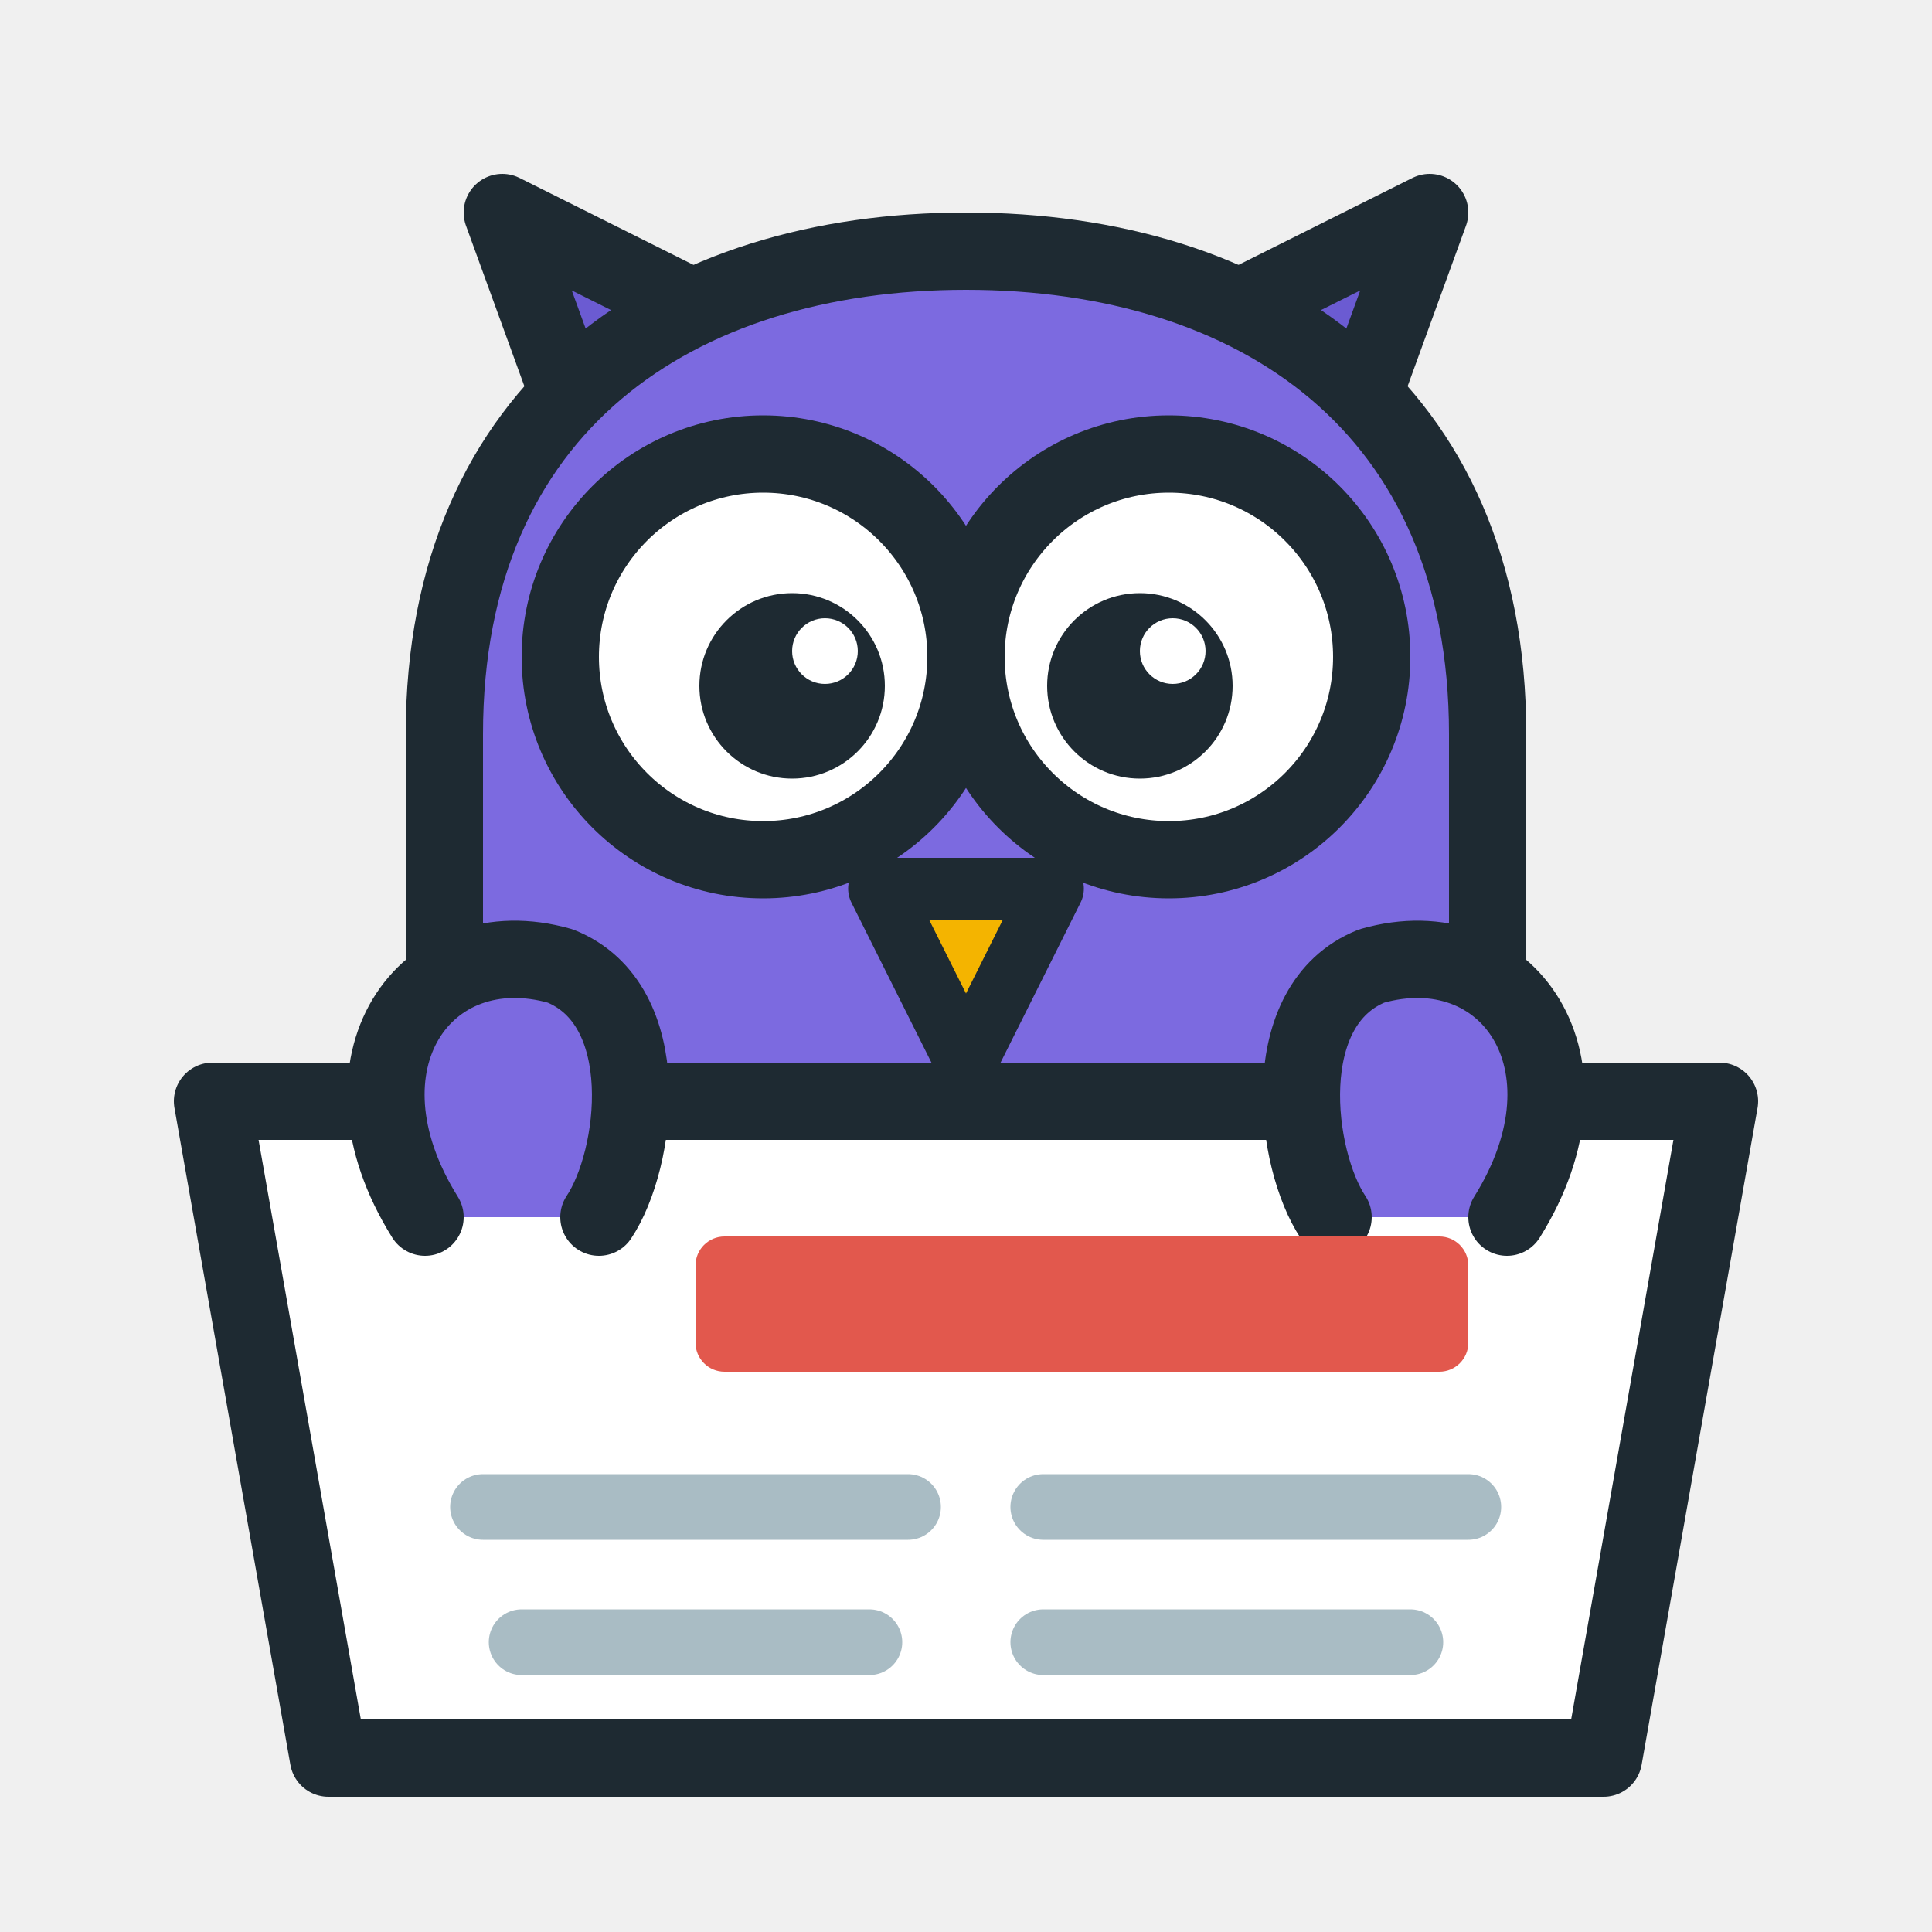
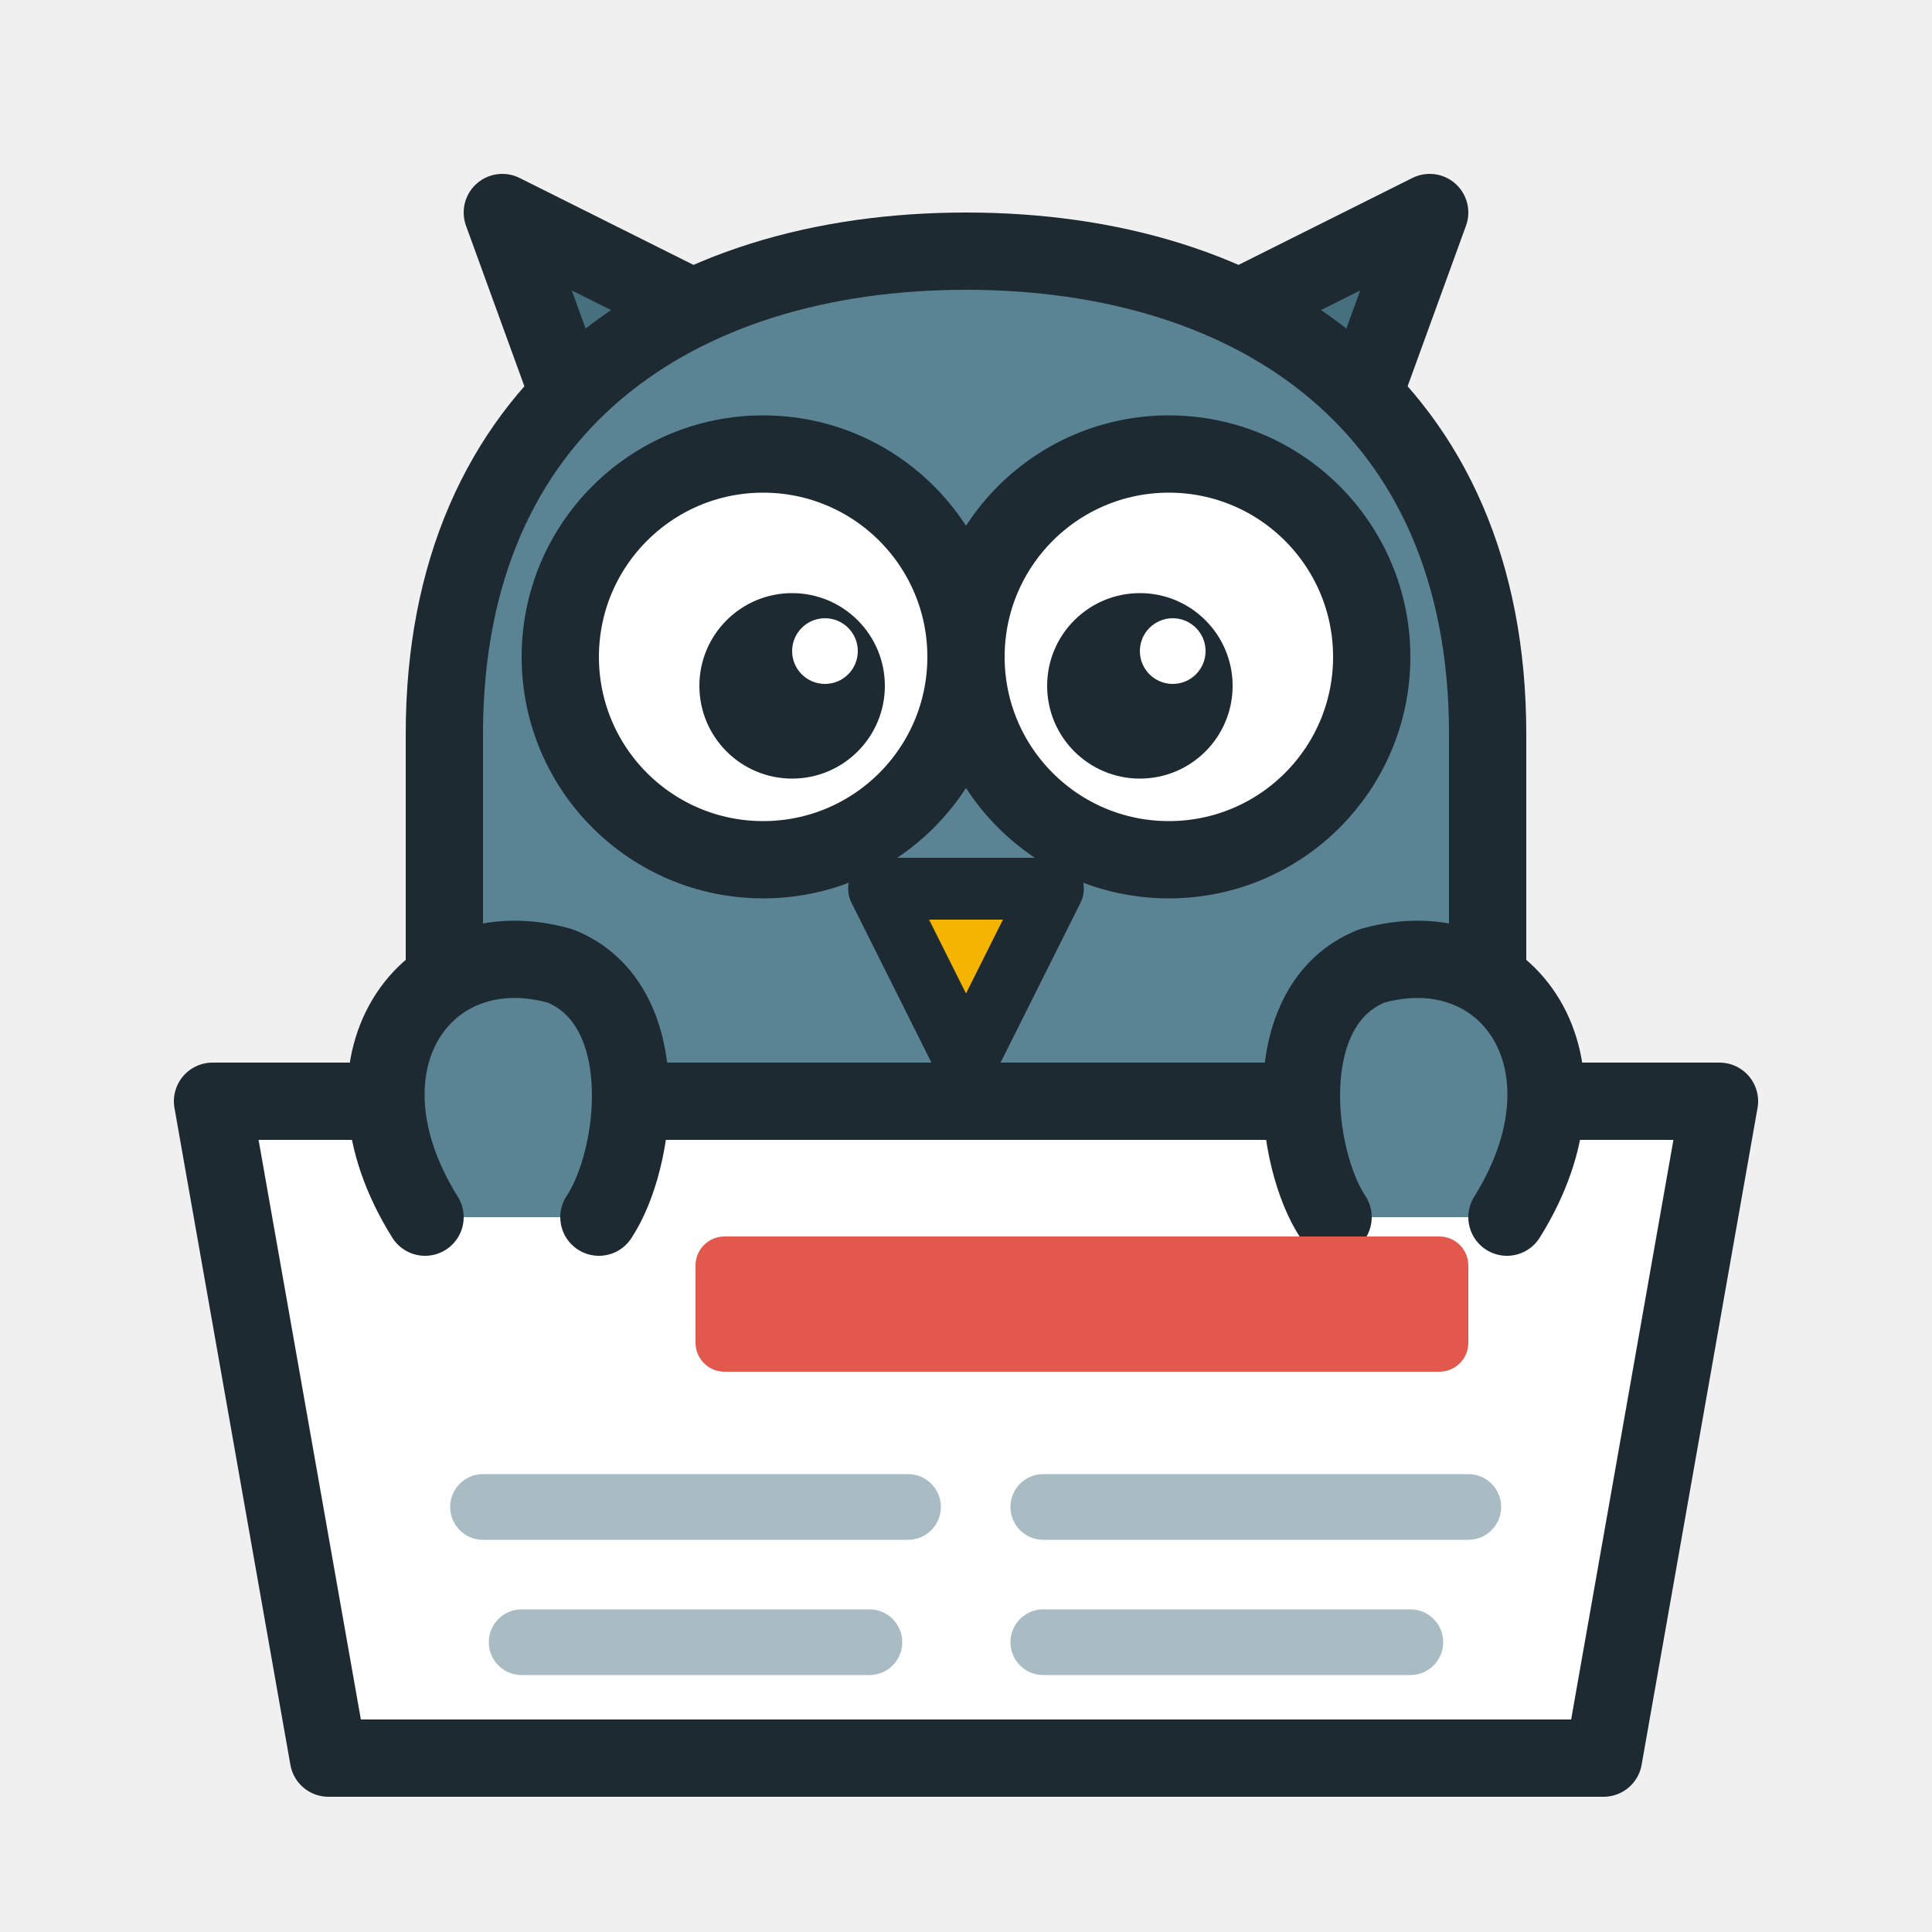
<svg xmlns="http://www.w3.org/2000/svg" viewBox="0 0 100 100">
  <g stroke="#1E2A32" stroke-width="4" stroke-linejoin="round" stroke-linecap="round">
-     <path d="M30 22 L26 11 L38 17 Z M70 22 L74 11 L62 17 Z" fill="#6B5BD2" />
-     <path d="M23 60 V38 C23 21 35 13 50 13 C65 13 77 21 77 38 V60 Z" fill="#7C6AE0" />
+     <path d="M30 22 L26 11 L38 17 Z M70 22 L74 11 L62 17 Z" fill="#47707F" />
+     <path d="M23 60 V38 C23 21 35 13 50 13 C65 13 77 21 77 38 V60 Z" fill="#5A8394" />
    <circle cx="39.5" cy="34" r="10.5" fill="#fff" />
    <circle cx="60.5" cy="34" r="10.5" fill="#fff" />
    <path d="M45.5 46 L50 55 L54.5 46 Z" fill="#F4B400" stroke-width="3.2" />
    <path d="M11 57 H89 L83 91 H17 Z" fill="#fff" />
-     <path d="M22 63 C17 55 22 48 29 50 C34 52 33 60 31 63" fill="#7C6AE0" />
-     <path d="M78 63 C83 55 78 48 71 50 C66 52 67 60 69 63" fill="#7C6AE0" />
+     <path d="M22 63 C17 55 22 48 29 50 C34 52 33 60 31 63" fill="#5A8394" />
+     <path d="M78 63 C83 55 78 48 71 50 C66 52 67 60 69 63" fill="#5A8394" />
  </g>
  <circle cx="41" cy="35.5" r="4.8" fill="#1E2A32" />
  <circle cx="59" cy="35.5" r="4.8" fill="#1E2A32" />
  <circle cx="42.7" cy="33.7" r="1.7" fill="#fff" />
  <circle cx="60.7" cy="33.7" r="1.7" fill="#fff" />
  <rect x="36" y="64" width="40" height="7" rx="1.5" fill="#E2584D" />
  <path d="M25 78 H47 M54 78 H76 M27 85 H45 M54 85 H73" stroke="#A9BCC4" stroke-width="3.4" stroke-linecap="round" />
</svg>
